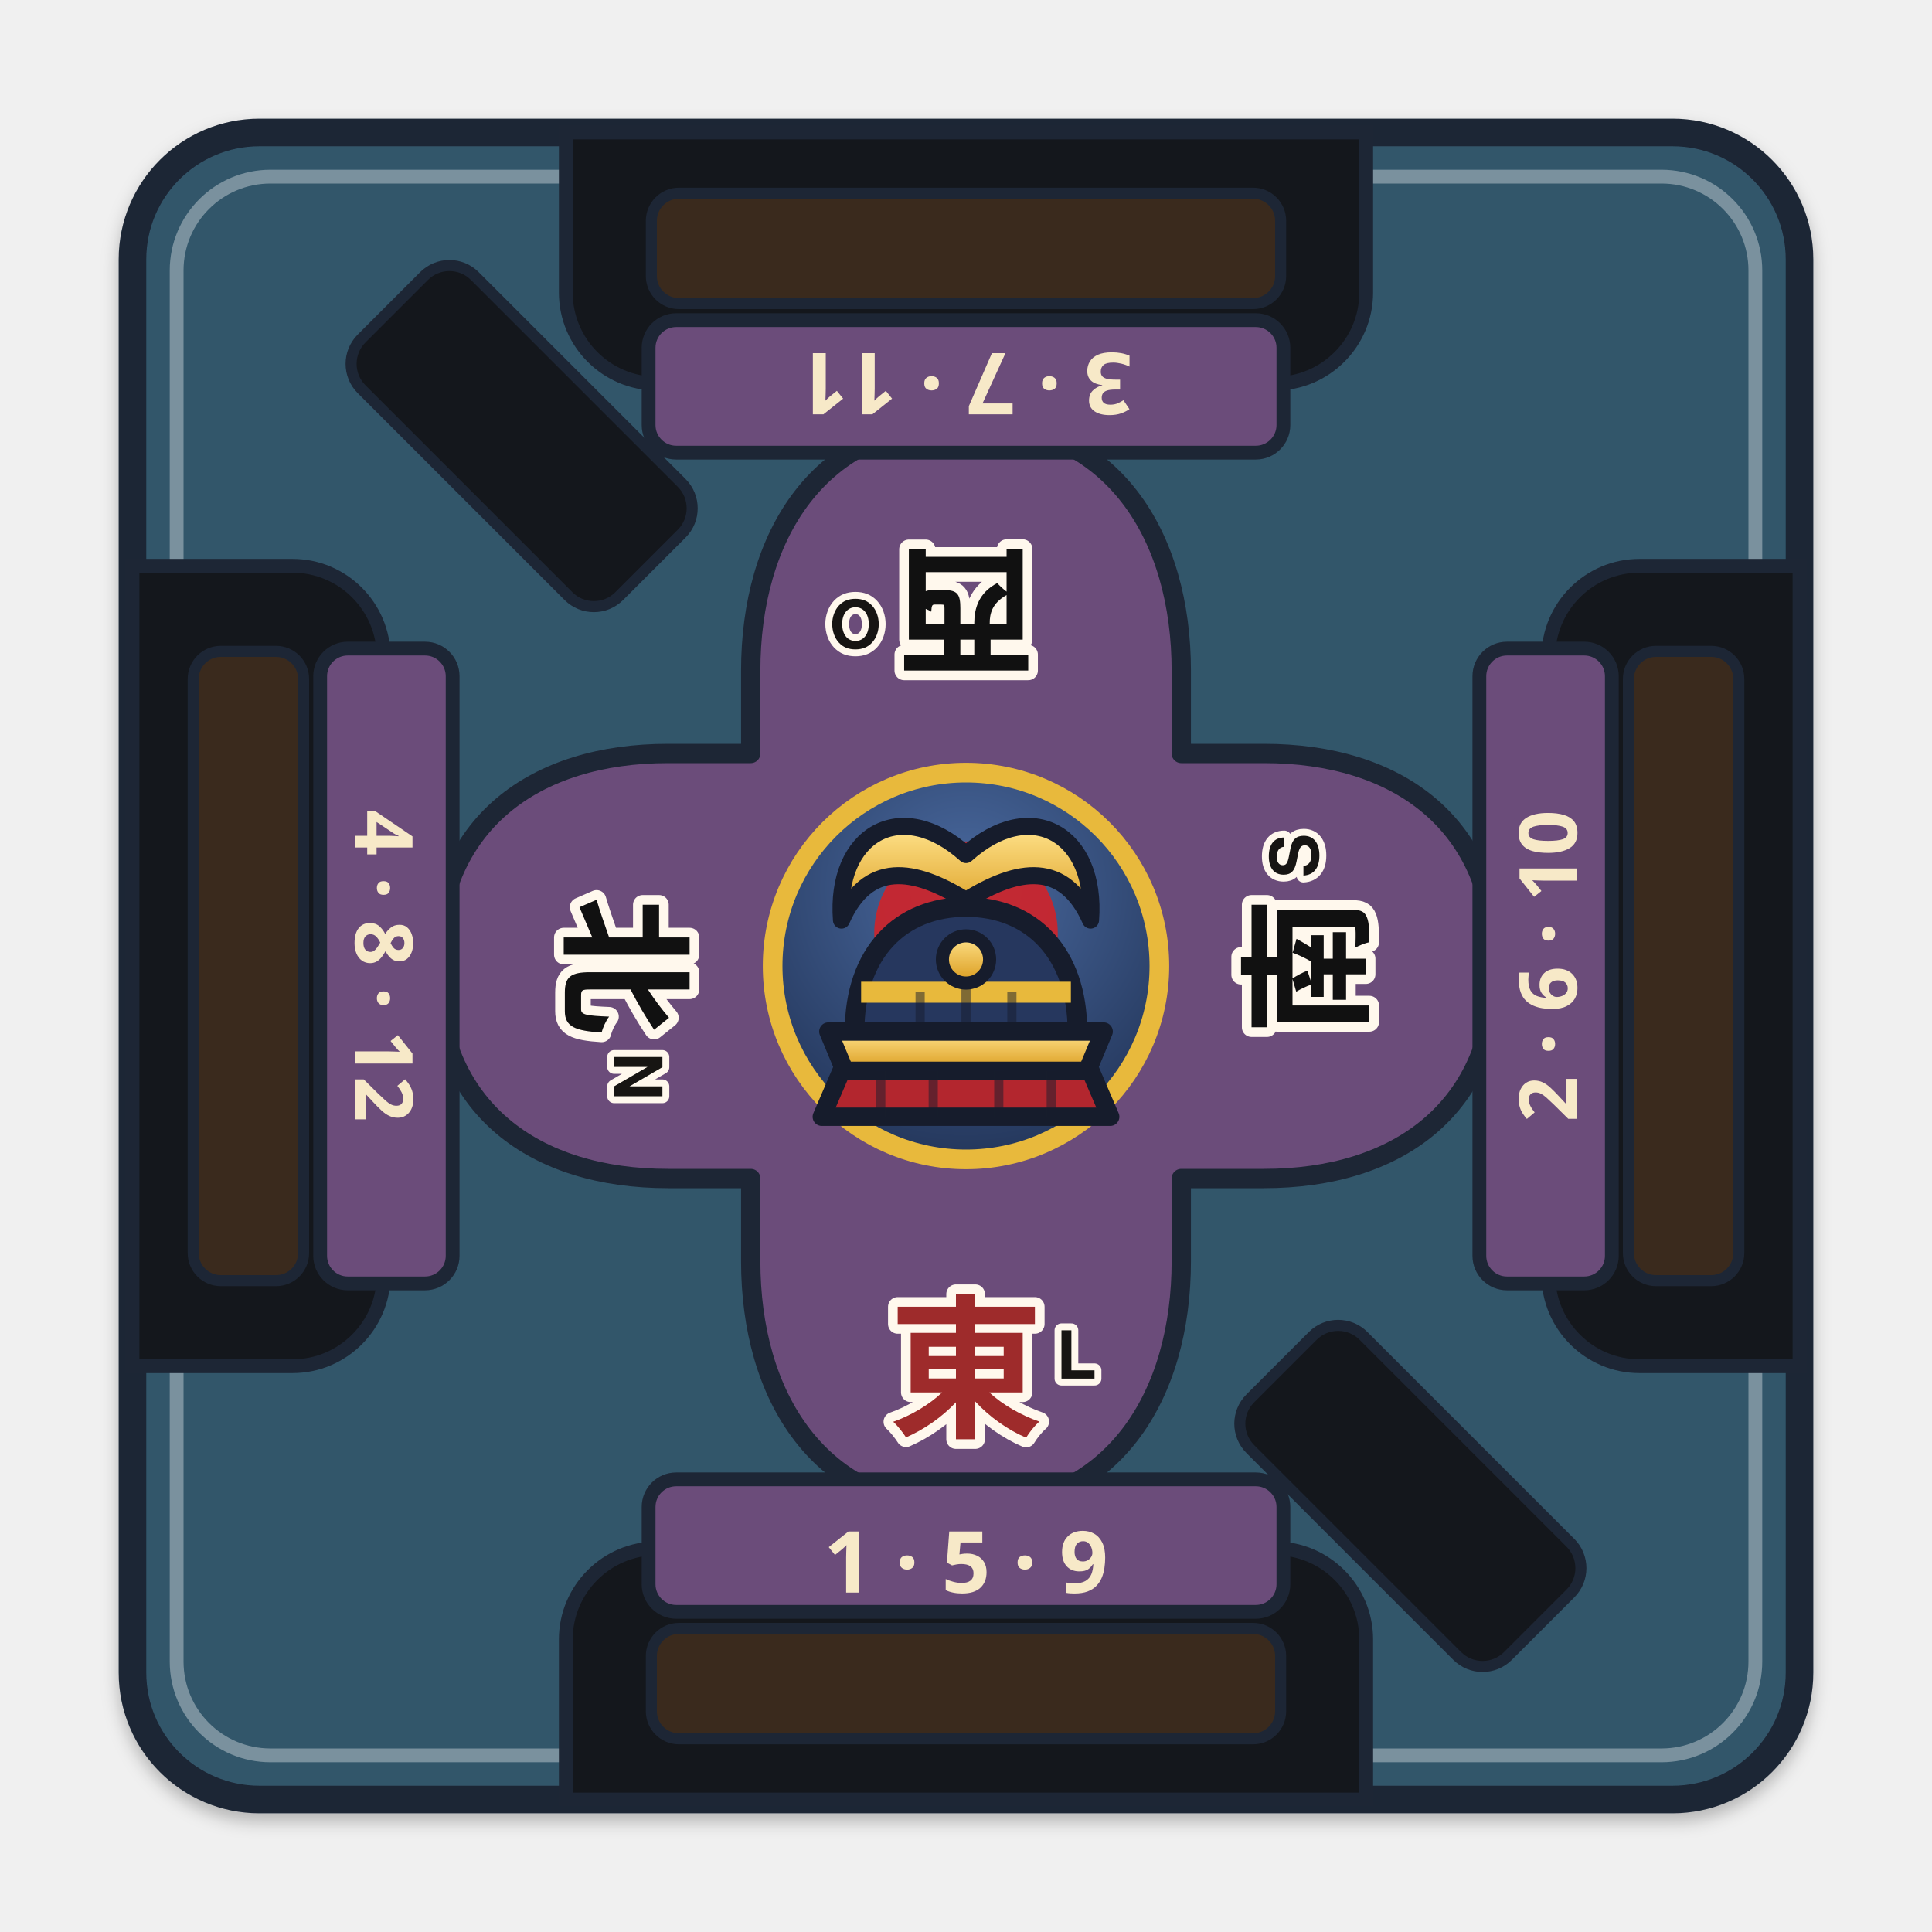
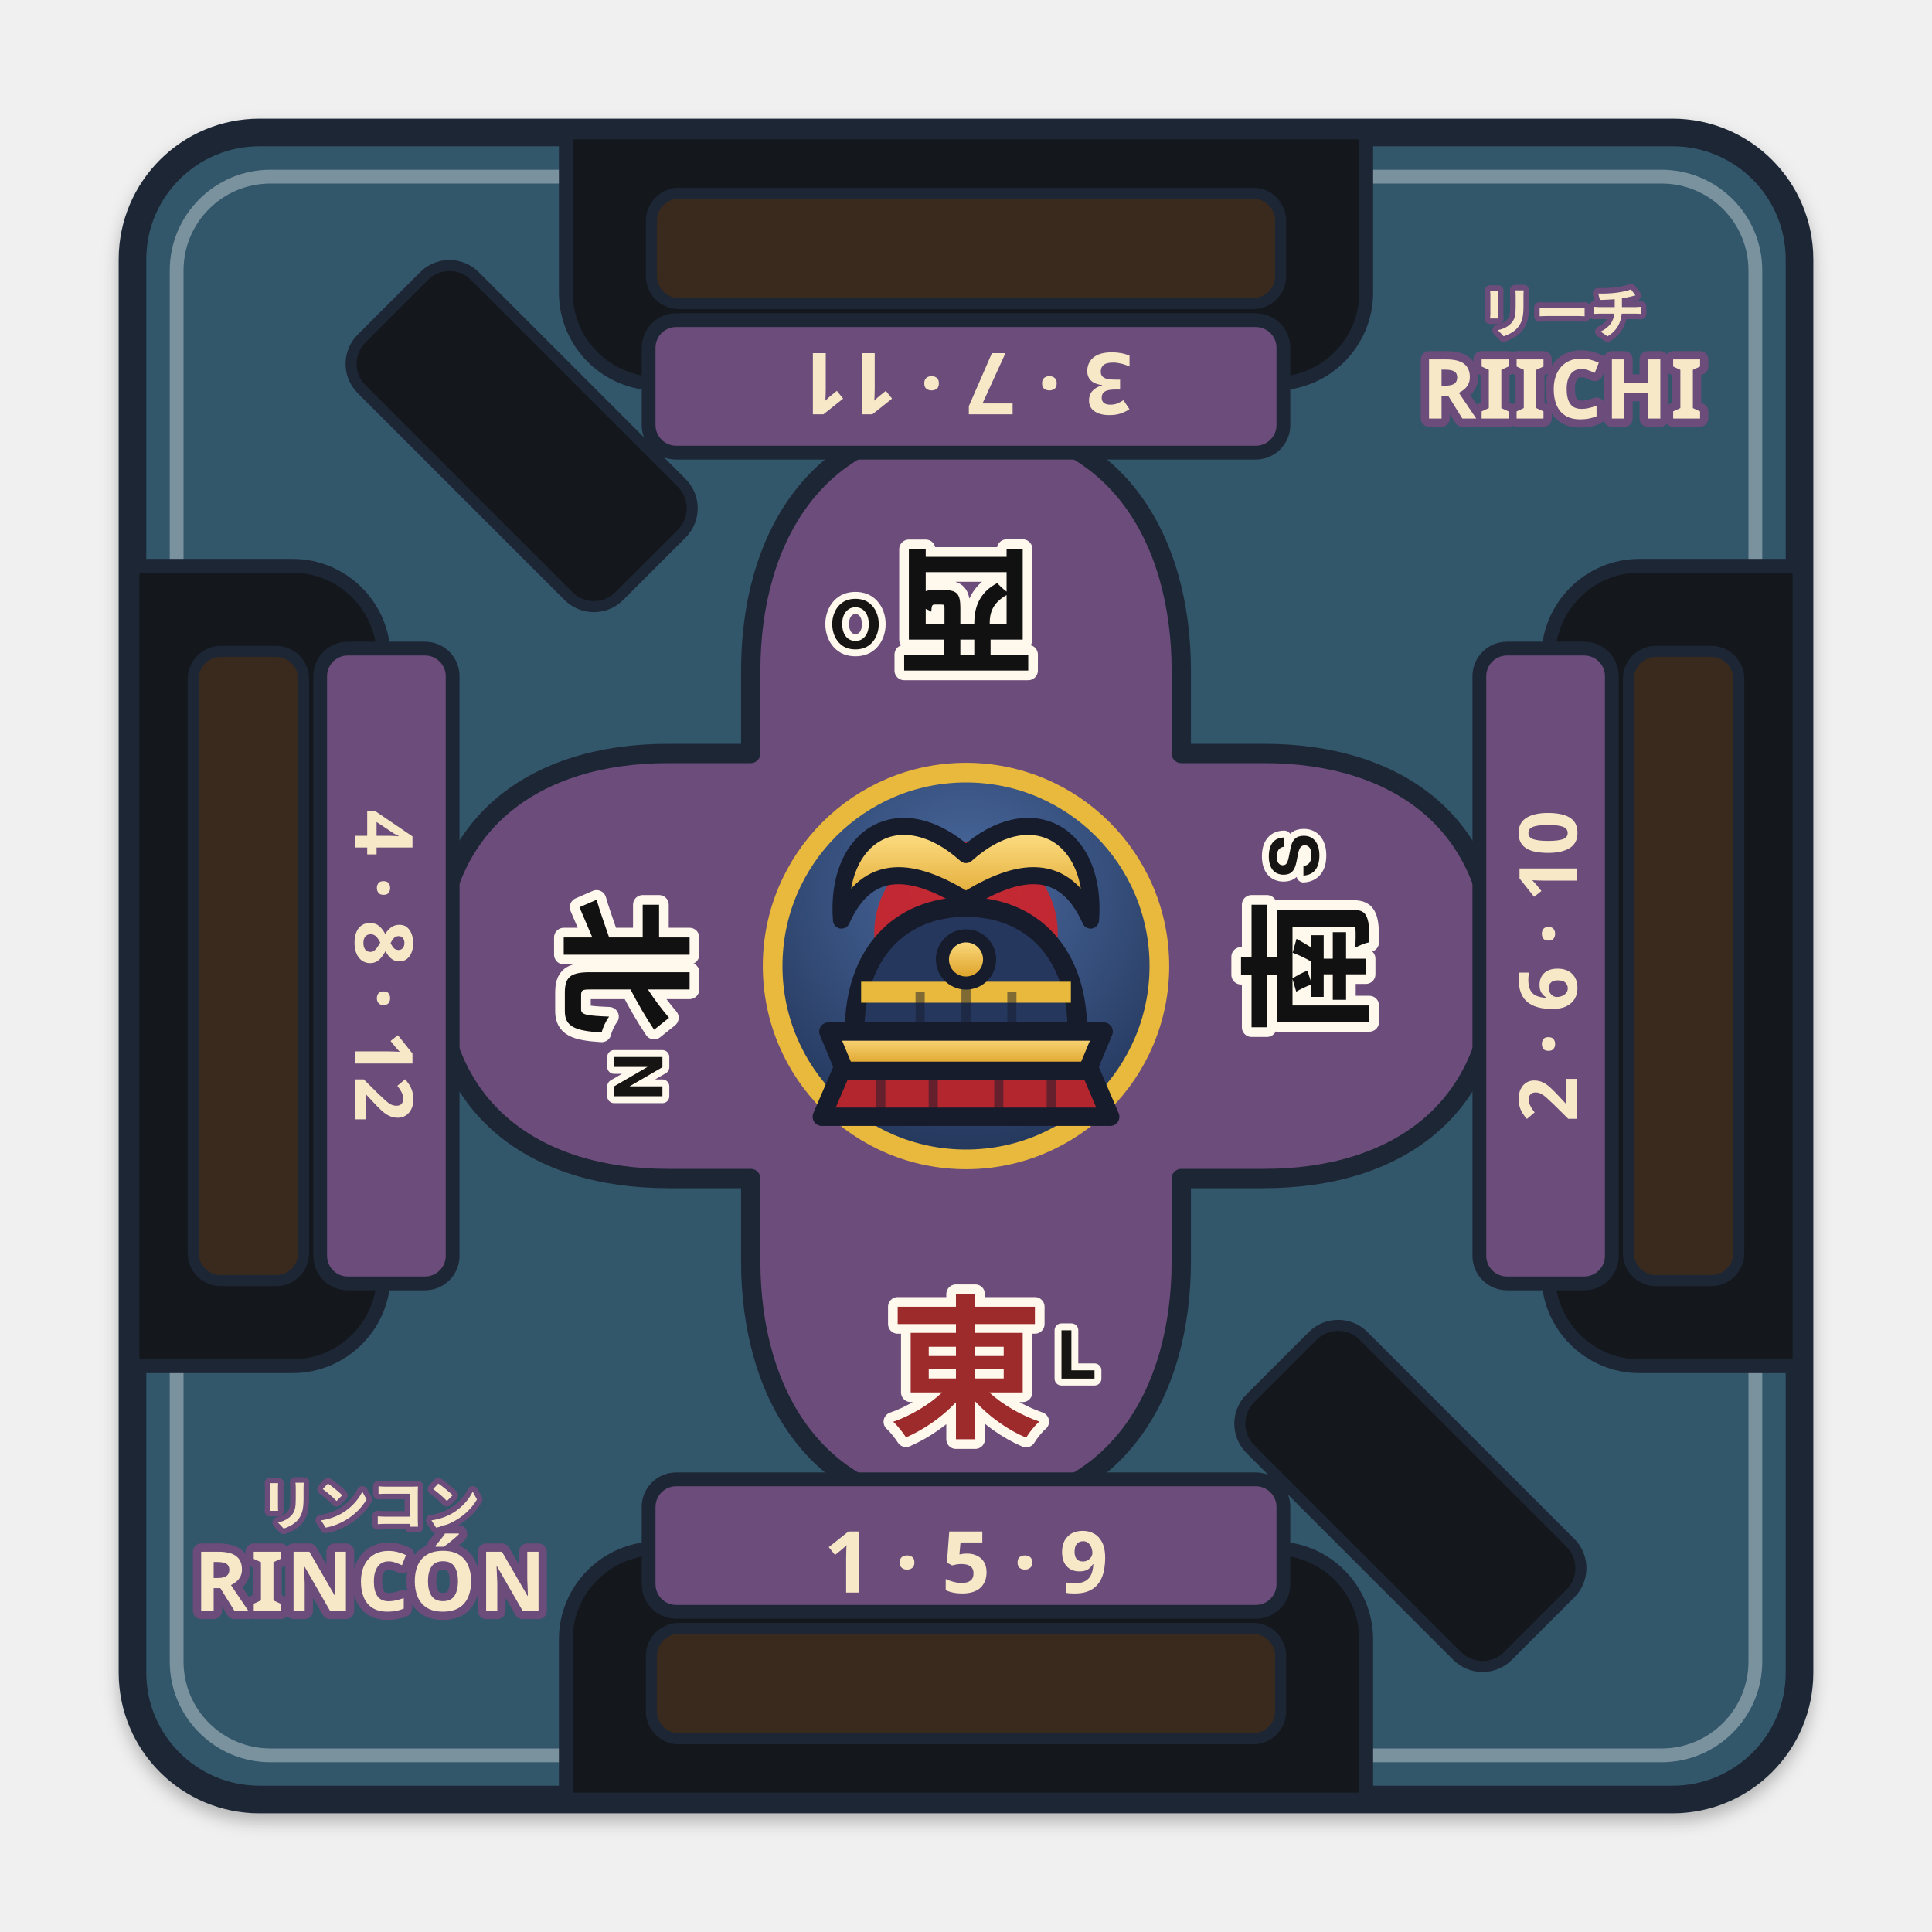
<svg xmlns="http://www.w3.org/2000/svg" viewBox="0 0 700 700" role="img" aria-label="Compass">
  <defs>
    <filter id="soft" x="-5%" y="-5%" width="110%" height="110%">
      <feDropShadow dx="0" dy="3" stdDeviation="3" flood-opacity=".25" />
    </filter>
  </defs>
  <rect x="48" y="48" width="604" height="604" rx="46" fill="#33566b" stroke="#1d2635" stroke-width="10" filter="url(#soft)" />
  <rect x="64" y="64" width="572" height="572" rx="34" fill="none" stroke="#fff" stroke-opacity=".35" stroke-width="5" />
  <path d="M205 48H495V106C495 124.2 480.2 139 462 139H238C219.8 139 205 124.2 205 106V48Z" fill="#14171c" stroke="#1d2635" stroke-width="5" />
  <path d="M205 652H495V594C495 575.8 480.2 561 462 561H238C219.8 561 205 575.8 205 594V652Z" fill="#14171c" stroke="#1d2635" stroke-width="5" />
  <path d="M48 205H106C124.2 205 139 219.8 139 238V462C139 480.2 124.2 495 106 495H48V205Z" fill="#14171c" stroke="#1d2635" stroke-width="5" />
  <path d="M652 205H594C575.8 205 561 219.8 561 238V462C561 480.2 575.8 495 594 495H652V205Z" fill="#14171c" stroke="#1d2635" stroke-width="5" />
  <rect x="236" y="70" width="228" height="40" rx="10" fill="#3a2a1d" stroke="#1d2635" stroke-width="4" />
  <rect x="236" y="590" width="228" height="40" rx="10" fill="#3a2a1d" stroke="#1d2635" stroke-width="4" />
  <rect x="70" y="236" width="40" height="228" rx="10" fill="#3a2a1d" stroke="#1d2635" stroke-width="4" />
  <rect x="590" y="236" width="40" height="228" rx="10" fill="#3a2a1d" stroke="#1d2635" stroke-width="4" />
  <rect x="160" y="92" width="58" height="132" rx="13" fill="#14171c" stroke="#1d2635" stroke-width="4" transform="rotate(-45 189 158)" />
  <rect x="482" y="476" width="58" height="132" rx="13" fill="#14171c" stroke="#1d2635" stroke-width="4" transform="rotate(-45 511 542)" />
  <path d="M350 153C404 153 428 195 428 243V273H458C506 273 542 298 542 350C542 402 506 427 458 427H428V457C428 505 404 547 350 547C296 547 272 505 272 457V427H242C194 427 158 402 158 350C158 298 194 273 242 273H272V243C272 195 296 153 350 153Z" fill="#6b4c7a" stroke="#1d2635" stroke-width="7" stroke-linejoin="round" />
  <rect x="235" y="116" width="230" height="48" rx="10" fill="#6b4c7a" stroke="#1d2635" stroke-width="5" />
  <rect x="235" y="536" width="230" height="48" rx="10" fill="#6b4c7a" stroke="#1d2635" stroke-width="5" />
  <rect x="116" y="235" width="48" height="230" rx="10" fill="#6b4c7a" stroke="#1d2635" stroke-width="5" />
  <rect x="536" y="235" width="48" height="230" rx="10" fill="#6b4c7a" stroke="#1d2635" stroke-width="5" />
  <g transform="translate(274 274) scale(2.375)">
    <defs>
      <radialGradient id="emb-bg" cx=".5" cy=".3" r=".85">
        <stop offset="0" stop-color="#4a6aa0" />
        <stop offset="1" stop-color="#1c2c4d" />
      </radialGradient>
      <linearGradient id="emb-gold" x1="0" y1="0" x2="0" y2="1">
        <stop offset="0" stop-color="#ffe28a" />
        <stop offset="1" stop-color="#d99a1c" />
      </linearGradient>
    </defs>
    <circle cx="32" cy="32" r="29.5" fill="url(#emb-bg)" stroke="#e8b93c" stroke-width="3" />
    <circle cx="32" cy="27" r="14" fill="#c8262e" opacity=".95" />
    <path d="M13 25C12 12 22 6 32 15 42 6 52 12 51 25 47 16 40 17 32 22 24 17 17 16 13 25Z" fill="url(#emb-gold)" stroke="#161c2c" stroke-width="2.6" stroke-linejoin="round" />
    <path d="M15 42c0-12 7-19 17-19s17 7 17 19Z" fill="#26375e" stroke="#161c2c" stroke-width="3" stroke-linejoin="round" />
    <path d="M16 36h32" stroke="#e8b93c" stroke-width="3.2" />
    <path d="M25 42v-6M32 42v-8M39 42v-6" stroke="#161c2c" stroke-width="1.4" opacity=".5" />
    <path d="M11 42h42l-2.5 6H13.5Z" fill="url(#emb-gold)" stroke="#161c2c" stroke-width="2.8" stroke-linejoin="round" />
    <path d="M13 48h38l3 7H10Z" fill="#b3262e" stroke="#161c2c" stroke-width="2.8" stroke-linejoin="round" />
    <path d="M19 48v7M27 48v7M37 48v7M45 48v7" stroke="#161c2c" stroke-width="1.4" opacity=".5" />
    <circle cx="32" cy="31" r="3.6" fill="url(#emb-gold)" stroke="#161c2c" stroke-width="2" />
  </g>
  <text transform="rotate(0 350 565)" x="350" y="565" font-family="'Barlow Semi Condensed','Barlow',system-ui,sans-serif" font-weight="800" font-size="31" fill="#f7e9c8" stroke="#6b4c7a" stroke-width="6" paint-order="stroke" stroke-linejoin="round" text-anchor="middle" dominant-baseline="central">1 · 5 · 9</text>
  <text transform="rotate(0 350 492)" x="350" y="492" font-family="'Noto Serif JP','Hiragino Mincho ProN','Yu Mincho',serif" font-weight="800" font-size="56" fill="#9e2b2b" stroke="#fff8ed" stroke-width="7" paint-order="stroke" stroke-linejoin="round" text-anchor="middle" dominant-baseline="central">東</text>
  <text transform="rotate(180 350 140)" x="350" y="140" font-family="'Barlow Semi Condensed','Barlow',system-ui,sans-serif" font-weight="800" font-size="31" fill="#f7e9c8" stroke="#6b4c7a" stroke-width="6" paint-order="stroke" stroke-linejoin="round" text-anchor="middle" dominant-baseline="central">3 · 7 · 11</text>
  <text transform="rotate(180 350 225)" x="350" y="225" font-family="'Noto Serif JP','Hiragino Mincho ProN','Yu Mincho',serif" font-weight="800" font-size="50" fill="#111111" stroke="#fff8ed" stroke-width="7" paint-order="stroke" stroke-linejoin="round" text-anchor="middle" dominant-baseline="central">西</text>
  <text transform="rotate(90 140 350)" x="140" y="350" font-family="'Barlow Semi Condensed','Barlow',system-ui,sans-serif" font-weight="800" font-size="29" fill="#f7e9c8" stroke="#6b4c7a" stroke-width="6" paint-order="stroke" stroke-linejoin="round" text-anchor="middle" dominant-baseline="central">4 · 8 · 12</text>
  <text transform="rotate(90 230 350)" x="230" y="350" font-family="'Noto Serif JP','Hiragino Mincho ProN','Yu Mincho',serif" font-weight="800" font-size="50" fill="#111111" stroke="#fff8ed" stroke-width="7" paint-order="stroke" stroke-linejoin="round" text-anchor="middle" dominant-baseline="central">北</text>
  <text transform="rotate(-90 560 350)" x="560" y="350" font-family="'Barlow Semi Condensed','Barlow',system-ui,sans-serif" font-weight="800" font-size="29" fill="#f7e9c8" stroke="#6b4c7a" stroke-width="6" paint-order="stroke" stroke-linejoin="round" text-anchor="middle" dominant-baseline="central">2 · 6 · 10</text>
  <text transform="rotate(-90 470 350)" x="470" y="350" font-family="'Noto Serif JP','Hiragino Mincho ProN','Yu Mincho',serif" font-weight="800" font-size="50" fill="#111111" stroke="#fff8ed" stroke-width="7" paint-order="stroke" stroke-linejoin="round" text-anchor="middle" dominant-baseline="central">南</text>
+   <text x="134" y="544" font-family="'Noto Serif JP','Hiragino Mincho ProN','Yu Mincho',serif" font-weight="800" font-size="20" fill="#f7e9c8" stroke="#6b4c7a" stroke-width="4" paint-order="stroke" stroke-linejoin="round" text-anchor="middle" dominant-baseline="central">リンコン</text>
+   <text x="134" y="572" font-family="'Barlow Semi Condensed','Barlow',system-ui,sans-serif" font-weight="800" font-size="30" letter-spacing="1" fill="#f7e9c8" stroke="#6b4c7a" stroke-width="6" paint-order="stroke" stroke-linejoin="round" text-anchor="middle" dominant-baseline="central">RINCÓN</text>
+   <text x="566" y="112" font-family="'Noto Serif JP','Hiragino Mincho ProN','Yu Mincho',serif" font-weight="800" font-size="20" fill="#f7e9c8" stroke="#6b4c7a" stroke-width="4" paint-order="stroke" stroke-linejoin="round" text-anchor="middle" dominant-baseline="central">リーチ</text>
+   <text x="566" y="140" font-family="'Barlow Semi Condensed','Barlow',system-ui,sans-serif" font-weight="800" font-size="30" letter-spacing="1" fill="#f7e9c8" stroke="#6b4c7a" stroke-width="6" paint-order="stroke" stroke-linejoin="round" text-anchor="middle" dominant-baseline="central">RIICHI</text>
  <text transform="rotate(0 350 492)" x="390" y="494" font-family="Helvetica Neue, Helvetica, Arial, sans-serif" font-weight="800" font-size="24" fill="#171513" stroke="#fff8ed" stroke-width="5" paint-order="stroke" stroke-linejoin="round" text-anchor="middle" dominant-baseline="central">L</text>
  <text transform="rotate(180 350 225)" x="390" y="227" font-family="Helvetica Neue, Helvetica, Arial, sans-serif" font-weight="800" font-size="24" fill="#171513" stroke="#fff8ed" stroke-width="5" paint-order="stroke" stroke-linejoin="round" text-anchor="middle" dominant-baseline="central">O</text>
  <text transform="rotate(90 230 350)" x="270" y="352" font-family="Helvetica Neue, Helvetica, Arial, sans-serif" font-weight="800" font-size="24" fill="#171513" stroke="#fff8ed" stroke-width="5" paint-order="stroke" stroke-linejoin="round" text-anchor="middle" dominant-baseline="central">N</text>
  <text transform="rotate(-90 470 350)" x="510" y="352" font-family="Helvetica Neue, Helvetica, Arial, sans-serif" font-weight="800" font-size="24" fill="#171513" stroke="#fff8ed" stroke-width="5" paint-order="stroke" stroke-linejoin="round" text-anchor="middle" dominant-baseline="central">S</text>
</svg>
